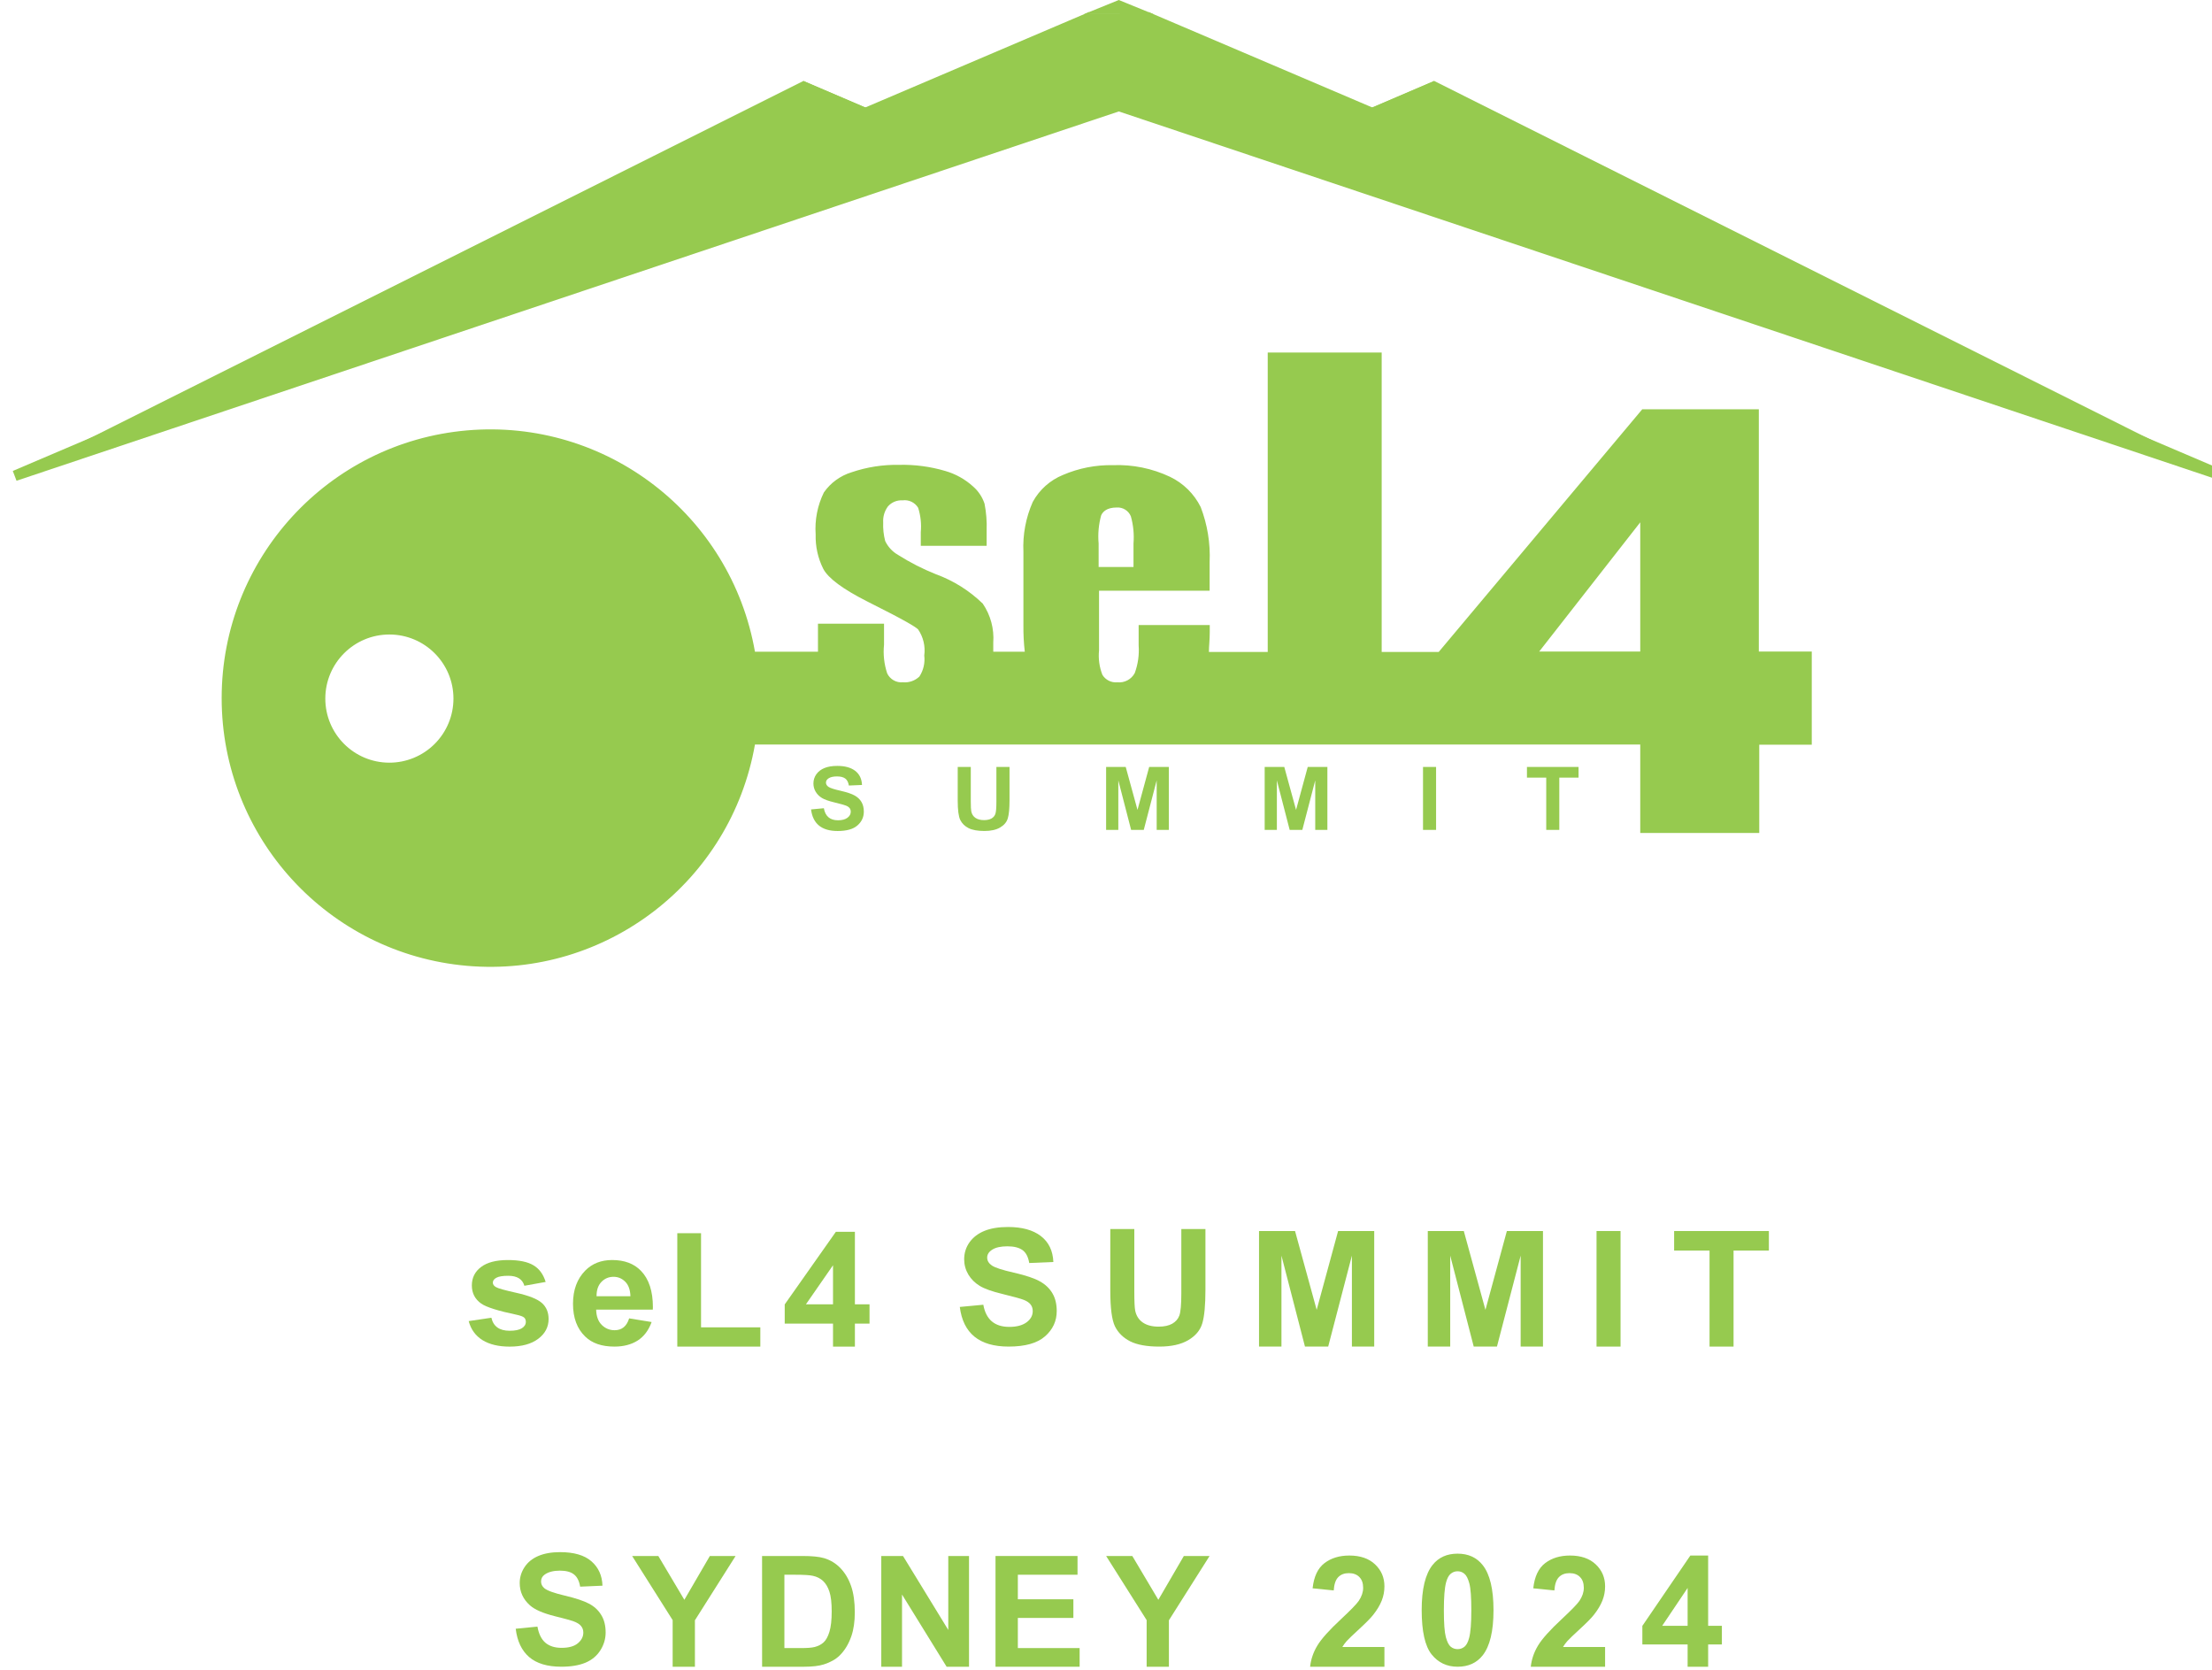
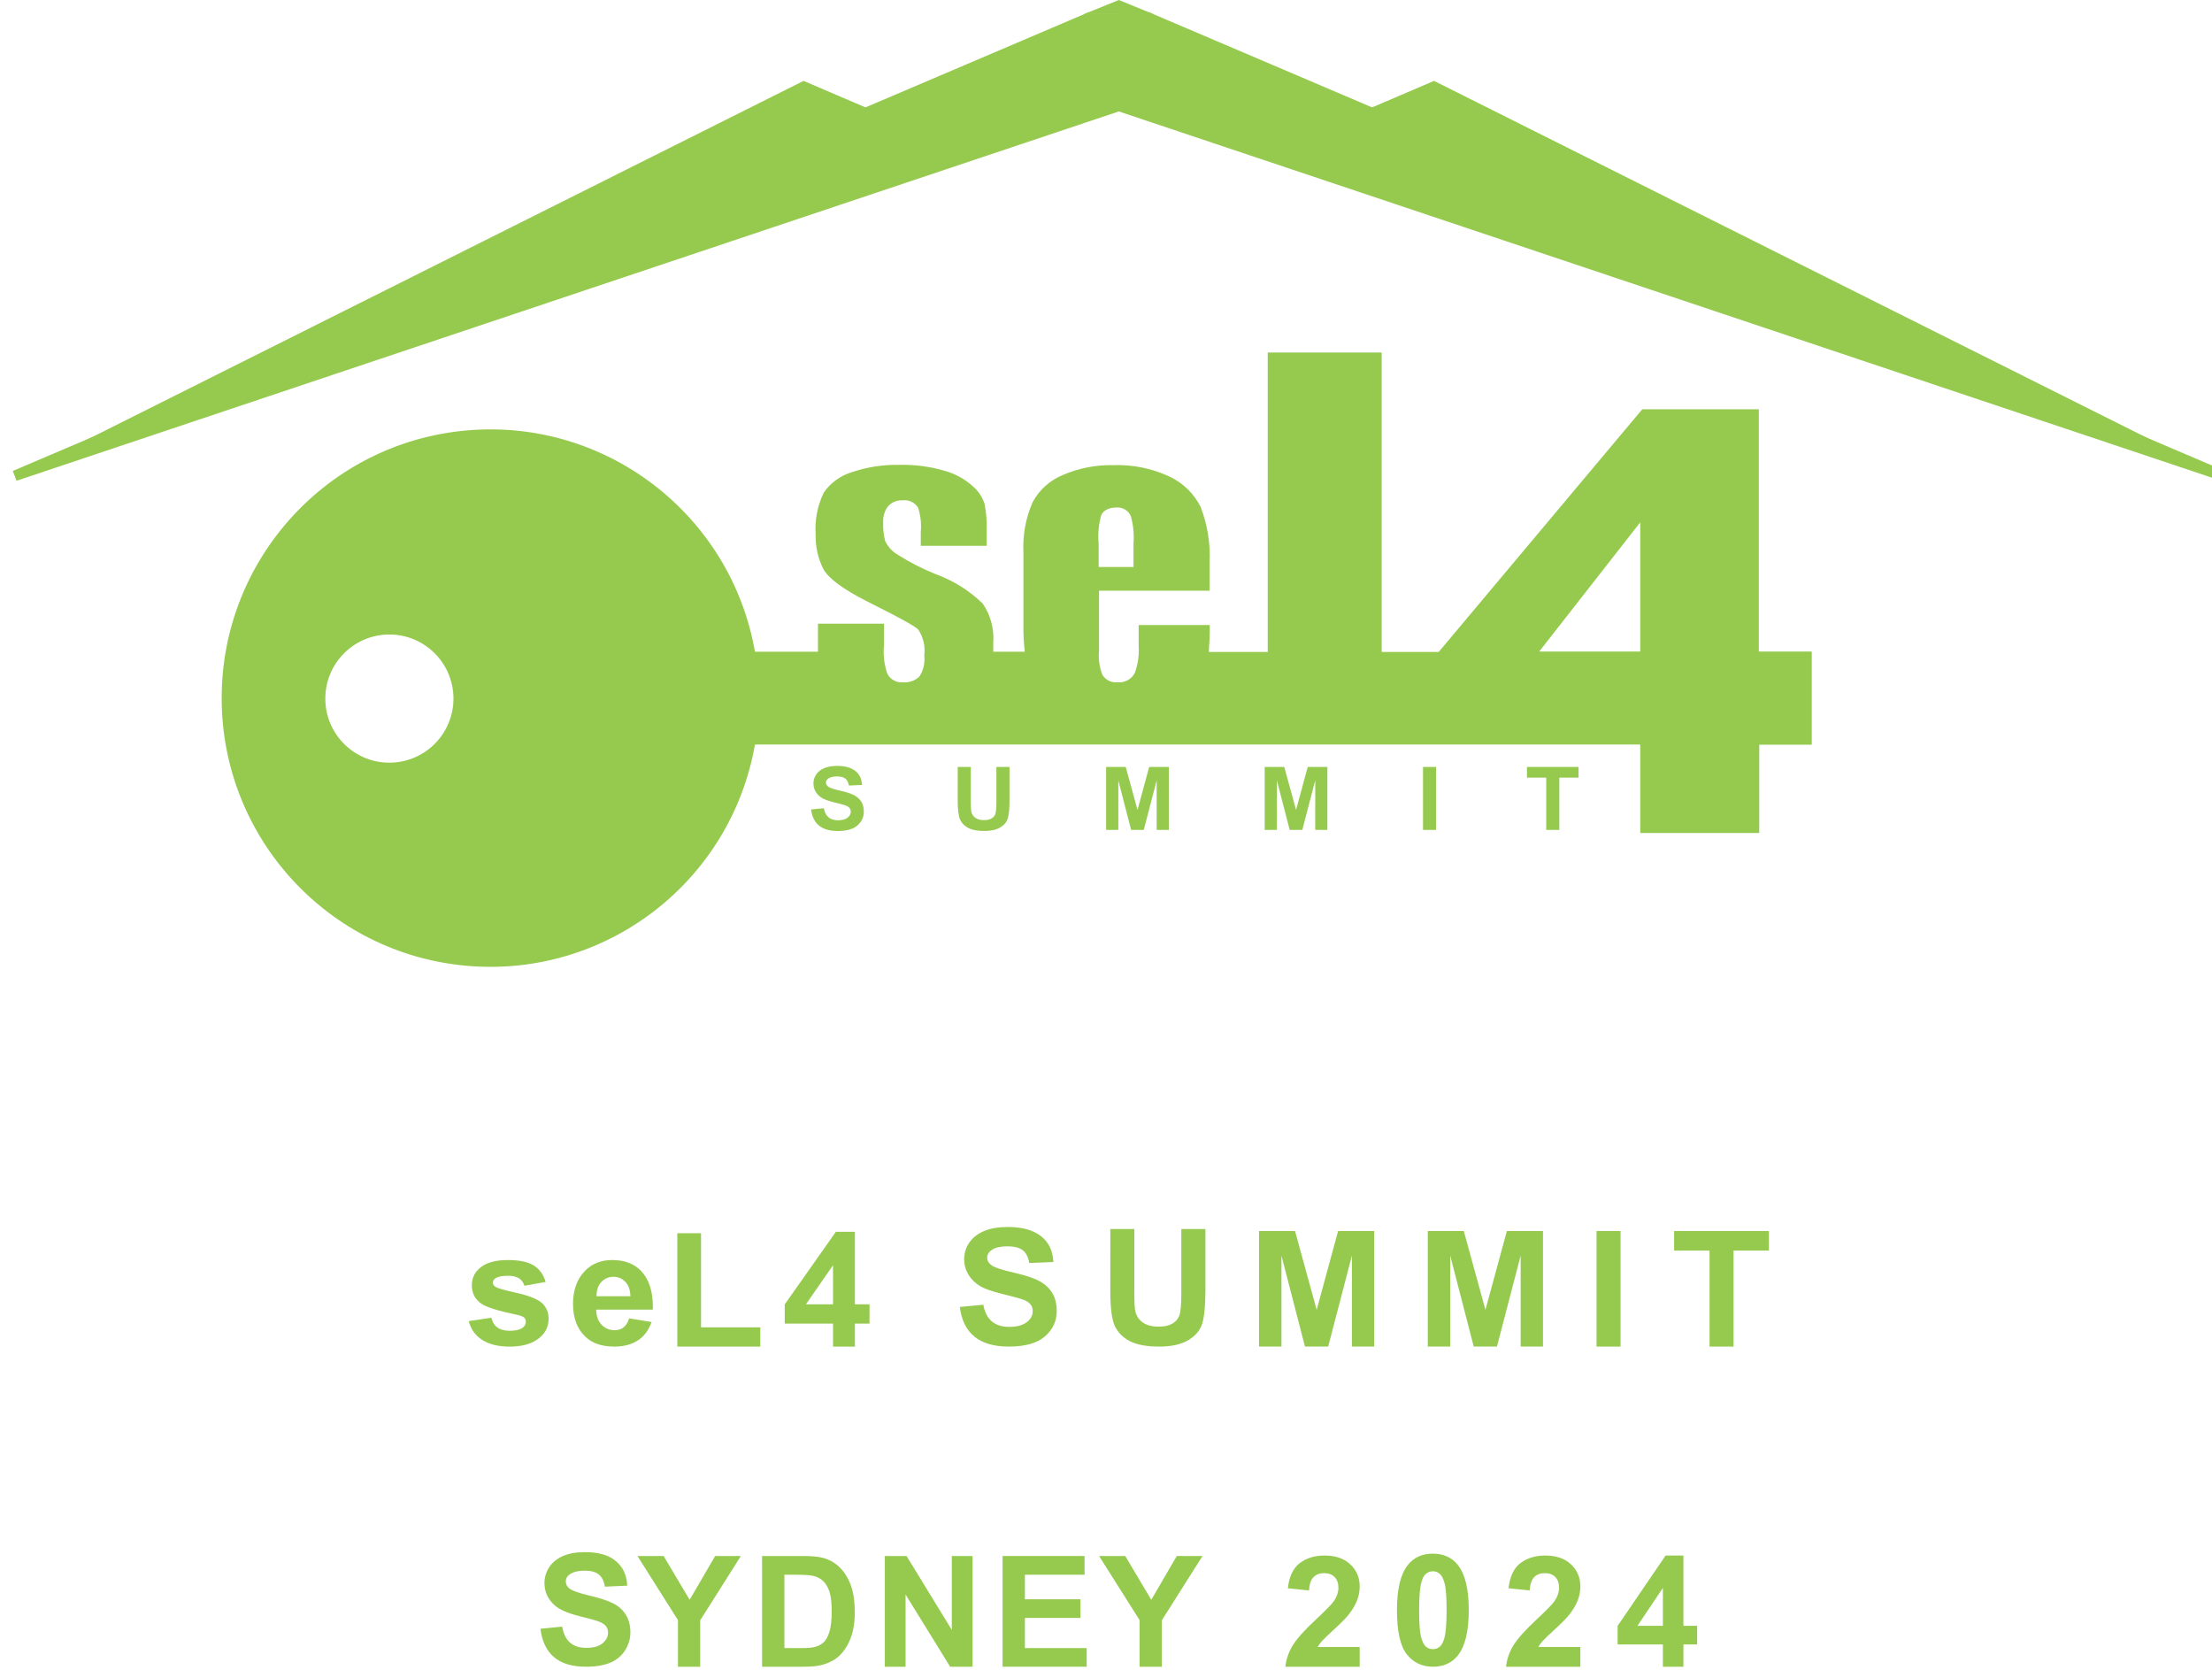
<svg xmlns="http://www.w3.org/2000/svg" xmlns:xlink="http://www.w3.org/1999/xlink" width="331.243mm" height="250mm" viewBox="0 0 331.243 250" version="1.1" id="svg5">
  <defs id="defs2">
    <rect x="27.599" y="613.797" width="397.423" height="142.41" id="rect1965" />
    <color-profile name="Agfa-:-Swop-Standard" xlink:href="file:///WINDOWS/system32/spool/drivers/color/RSWOP.icm" id="color-profile2" />
    <rect x="680.693" y="102.26" width="15.612" height="115.531" id="rect9649" />
    <style id="style824">.cls-1,.cls-2,.cls-3{fill:#96ca4f;}.cls-2,.cls-3{stroke:#96ca4f;stroke-miterlimit:8;}.cls-3{stroke-width:0.25px;}</style>
  </defs>
  <g id="layer1">
    <g id="g1204" transform="scale(1.953098)" />
    <g id="g12656">
      <g id="g88" transform="scale(1.447491)">
        <text xml:space="preserve" transform="scale(0.2645833)" id="text9647" style="font-style:normal;font-weight:normal;font-size:40px;line-height:1.25;font-family:sans-serif;white-space:pre;shape-inside:url(#rect9649);display:inline;fill:#000000;fill-opacity:1;stroke:none" />
        <g id="g985" transform="translate(1.323861)">
          <polygon class="cls-2" points="102.2,1.81 105.34,10.07 0.2,45.29 " id="polygon830" transform="matrix(1.086543,0,0,1.086543,-0.00427367,0)" />
          <polygon class="cls-1" points="105.31,0 108.62,1.35 102.01,1.34 " id="polygon828" transform="matrix(1.086543,0,0,1.086543,-0.00427367,0)" />
          <polygon class="cls-1" points="105.31,9.32 108.33,1.31 102.28,1.31 " id="polygon832" transform="matrix(1.086543,0,0,1.086543,-0.00427367,0)" />
          <polygon class="cls-2" points="210.42,45.29 108.42,1.81 105.28,10.07 " id="polygon834" transform="matrix(1.086543,0,0,1.086543,-0.00427367,0)" />
          <path class="cls-1" d="M 180.634,67.387 V 42.332 H 168.573 l -21.057,25.099 h -5.9 V 36.464 h -11.789 v 30.966 h -6.085 c 0,-0.576 0.087,-1.239 0.087,-2.043 v -0.739 h -7.356 v 2.108 a 6.867,6.867 0 0 1 -0.402,2.858 1.825,1.825 0 0 1 -1.804,0.956 1.63,1.63 0 0 1 -1.543,-0.771 5.433,5.433 0 0 1 -0.348,-2.532 v -6.172 h 11.441 v -2.966 a 14.125,14.125 0 0 0 -0.924,-5.683 6.856,6.856 0 0 0 -3.173,-3.129 12.691,12.691 0 0 0 -5.9,-1.206 12.484,12.484 0 0 0 -5.172,1.01 6.248,6.248 0 0 0 -3.129,2.792 11.452,11.452 0 0 0 -0.967,5.172 v 7.606 a 21.731,21.731 0 0 0 0.141,2.716 h -3.26 c 0,-0.304 0,-0.608 0,-0.945 a 6.345,6.345 0 0 0 -1.087,-4.031 13.68,13.68 0 0 0 -4.857,-3.042 23.904,23.904 0 0 1 -3.912,-1.999 3.26,3.26 0 0 1 -1.326,-1.434 6.519,6.519 0 0 1 -0.206,-1.923 2.521,2.521 0 0 1 0.489,-1.652 1.847,1.847 0 0 1 1.51,-0.63 1.63,1.63 0 0 1 1.619,0.771 6.367,6.367 0 0 1 0.272,2.521 v 1.413 h 6.813 v -1.586 a 12.115,12.115 0 0 0 -0.217,-2.771 4.042,4.042 0 0 0 -1.173,-1.771 7.258,7.258 0 0 0 -2.901,-1.619 15.538,15.538 0 0 0 -4.759,-0.63 14.473,14.473 0 0 0 -4.933,0.771 5.433,5.433 0 0 0 -2.858,2.086 8.518,8.518 0 0 0 -0.848,4.346 7.443,7.443 0 0 0 0.793,3.564 c 0.511,0.967 2.043,2.097 4.531,3.357 4.172,2.086 4.998,2.64 5.27,2.89 a 3.857,3.857 0 0 1 0.641,2.705 3.26,3.26 0 0 1 -0.5,2.173 2.173,2.173 0 0 1 -1.706,0.598 1.63,1.63 0 0 1 -1.63,-0.924 7.106,7.106 0 0 1 -0.326,-2.966 V 64.508 h -6.834 v 1.76 c 0,0.413 0,0.782 0,1.141 h -6.519 a 27.794,27.794 0 1 0 0,9.594 H 168.366 V 86.152 H 180.677 v -9.127 h 5.433 V 67.387 Z M 38.948,78.883 a 6.628,6.628 0 1 1 6.639,-6.628 6.628,6.628 0 0 1 -6.639,6.628 z m 73.385,-22.665 a 8.225,8.225 0 0 1 0.261,-2.912 c 0.163,-0.369 0.576,-0.815 1.608,-0.815 a 1.478,1.478 0 0 1 1.467,0.913 8.03,8.03 0 0 1 0.272,2.814 v 2.423 h -3.607 z m 56.033,11.17 h -10.453 l 10.453,-13.364 z" id="path858" style="stroke-width:1.087" />
          <path id="path1025" style="font-weight:bold;font-stretch:condensed;font-size:5.223px;line-height:10;font-family:Arial;-inkscape-font-specification:'Arial Bold Condensed';text-align:center;letter-spacing:3.917px;word-spacing:0px;text-anchor:middle;fill:#96ca4f;stroke-width:0.76" d="m 158.64,85.836 v -5.407 h -1.995 v -1.101 h 5.337 v 1.101 h -1.99 v 5.407 z m -12.748,0 v -6.508 h 1.352 v 6.508 z m -16.381,0 v -6.508 h 2.029 l 1.218,4.439 1.207,-4.439 h 2.034 v 6.508 h -1.257 v -5.123 l -1.336,5.123 h -1.308 l -1.325,-5.123 v 5.123 z m -16.403,0 v -6.508 h 2.029 l 1.218,4.439 1.207,-4.439 h 2.034 v 6.508 h -1.257 v -5.123 l -1.336,5.123 h -1.308 l -1.325,-5.123 v 5.123 z M 97.756,79.328 h 1.352 v 3.525 q 0,0.821 0.05,1.07 0.089,0.431 0.425,0.666 0.341,0.235 0.894,0.235 0.469,0 0.766,-0.164 0.296,-0.169 0.402,-0.462 0.112,-0.297 0.112,-1.27 v -3.6 h 1.358 v 3.418 q 0,1.31 -0.179,1.896 -0.173,0.582 -0.794,0.946 -0.615,0.36 -1.626,0.36 -1.051,0 -1.643,-0.297 -0.587,-0.302 -0.855,-0.844 -0.263,-0.546 -0.263,-2.007 z m -15.174,4.391 1.325,-0.124 q 0.224,1.247 1.464,1.247 0.615,0 0.967,-0.253 0.352,-0.257 0.352,-0.635 0,-0.222 -0.123,-0.377 -0.123,-0.155 -0.374,-0.253 -0.251,-0.102 -1.218,-0.337 -0.866,-0.209 -1.269,-0.453 -0.402,-0.244 -0.643,-0.639 -0.235,-0.4 -0.235,-0.857 0,-0.533 0.302,-0.959 0.307,-0.426 0.844,-0.644 0.537,-0.218 1.325,-0.218 1.185,0 1.85,0.511 0.665,0.511 0.704,1.461 l -1.358,0.058 q -0.089,-0.524 -0.386,-0.733 -0.296,-0.209 -0.844,-0.209 -0.548,0 -0.844,0.182 -0.296,0.182 -0.296,0.453 0,0.266 0.268,0.448 0.268,0.182 1.235,0.4 1.023,0.235 1.475,0.497 0.458,0.257 0.699,0.67 0.24,0.408 0.24,0.994 0,0.848 -0.659,1.425 -0.654,0.577 -2.051,0.577 -2.47,0 -2.75,-2.233 z" />
          <path style="fill:#96ca4f;fill-opacity:1;stroke:none;stroke-width:1.89" id="path43980-0" transform="matrix(-0.683608,0.2836924,0.156576,0.03663156,384.8223,-112.117)" d="M 431.416,-51.821 566.486,16.893 439.443,99.509 Z" />
          <path style="fill:#96ca4f;fill-opacity:1;stroke-width:1.89" id="path1277" transform="matrix(0.4208384,-0.3274783,0.2643062,0.4240542,52.94739,18.2597)" d="m 65.948,36.142 -18.999,0.507 9.061,-16.707 z" />
          <path style="fill:#96ca4f;fill-opacity:1;stroke:none;stroke-width:1.89" id="path43980-0-9" transform="matrix(0.683608,0.2836924,-0.156576,0.03663156,-155.9831,-112.117)" d="M 431.416,-51.821 566.486,16.893 439.443,99.509 Z" />
          <path style="fill:#96ca4f;fill-opacity:1;stroke-width:1.89" id="path1277-2" transform="matrix(-0.4208384,-0.3274783,-0.2643062,0.4240542,175.8918,18.2597)" d="m 65.948,36.142 -18.999,0.507 9.061,-16.707 z" />
        </g>
        <g id="g3802" />
        <g id="g258" transform="translate(-25.54816,6.133832)">
          <g id="g216">
            <path style="font-weight:bold;font-stretch:condensed;font-size:5.223px;line-height:10;font-family:Arial;-inkscape-font-specification:'Arial Bold Condensed';text-align:center;letter-spacing:3.917px;word-spacing:0px;text-anchor:middle;fill:#96ca4f;stroke-width:1.397" d="m 124.843,129.043 2.433,-0.228 q 0.411,2.291 2.689,2.291 1.129,0 1.776,-0.465 0.647,-0.473 0.647,-1.166 0,-0.408 -0.226,-0.693 -0.226,-0.285 -0.688,-0.465 -0.462,-0.188 -2.238,-0.62 -1.591,-0.383 -2.33,-0.832 -0.739,-0.448 -1.18,-1.174 -0.431,-0.734 -0.431,-1.574 0,-0.978 0.554,-1.761 0.565,-0.783 1.55,-1.182 0.985,-0.4 2.433,-0.4 2.176,0 3.397,0.938 1.221,0.938 1.293,2.682 l -2.494,0.106 q -0.164,-0.962 -0.708,-1.345 -0.544,-0.383 -1.55,-0.383 -1.006,0 -1.55,0.334 -0.544,0.334 -0.544,0.832 0,0.489 0.493,0.824 0.493,0.334 2.268,0.734 1.878,0.432 2.71,0.913 0.842,0.473 1.283,1.231 0.441,0.75 0.441,1.826 0,1.557 -1.211,2.617 -1.201,1.06 -3.767,1.06 -4.537,0 -5.05,-4.101 z" id="path20783" />
            <path style="font-weight:bold;font-stretch:condensed;font-size:5.223px;line-height:10;font-family:Arial;-inkscape-font-specification:'Arial Bold Condensed';text-align:center;letter-spacing:3.917px;word-spacing:0px;text-anchor:middle;fill:#96ca4f;stroke-width:1.397" d="m 140.413,120.987 h 2.484 v 6.474 q 0,1.508 0.092,1.965 0.164,0.791 0.78,1.223 0.626,0.432 1.642,0.432 0.862,0 1.406,-0.302 0.544,-0.31 0.739,-0.848 0.205,-0.546 0.205,-2.332 v -6.612 h 2.494 v 6.278 q 0,2.405 -0.328,3.482 -0.318,1.068 -1.458,1.737 -1.129,0.66 -2.987,0.66 -1.93,0 -3.018,-0.546 -1.078,-0.554 -1.57,-1.549 -0.482,-1.003 -0.482,-3.685 z" id="path20781" />
            <path style="font-weight:bold;font-stretch:condensed;font-size:5.223px;line-height:10;font-family:Arial;-inkscape-font-specification:'Arial Bold Condensed';text-align:center;letter-spacing:3.917px;word-spacing:0px;text-anchor:middle;fill:#96ca4f;stroke-width:1.397" d="m 155.799,133.144 v -11.953 h 3.726 l 2.238,8.153 2.217,-8.153 h 3.736 v 11.953 h -2.309 v -9.409 l -2.453,9.409 h -2.402 l -2.433,-9.409 v 9.409 z" id="path20779" />
            <path style="font-weight:bold;font-stretch:condensed;font-size:5.223px;line-height:10;font-family:Arial;-inkscape-font-specification:'Arial Bold Condensed';text-align:center;letter-spacing:3.917px;word-spacing:0px;text-anchor:middle;fill:#96ca4f;stroke-width:1.397" d="m 173.258,133.144 v -11.953 h 3.726 l 2.238,8.153 2.217,-8.153 h 3.736 v 11.953 h -2.309 v -9.409 l -2.453,9.409 h -2.402 l -2.433,-9.409 v 9.409 z" id="path20777" />
            <path style="font-weight:bold;font-stretch:condensed;font-size:5.223px;line-height:10;font-family:Arial;-inkscape-font-specification:'Arial Bold Condensed';text-align:center;letter-spacing:3.917px;word-spacing:0px;text-anchor:middle;fill:#96ca4f;stroke-width:1.397" d="m 190.716,133.144 v -11.953 h 2.484 v 11.953 z" id="path20775" />
            <path style="font-weight:bold;font-stretch:condensed;font-size:5.223px;line-height:10;font-family:Arial;-inkscape-font-specification:'Arial Bold Condensed';text-align:center;letter-spacing:3.917px;word-spacing:0px;text-anchor:middle;fill:#96ca4f;stroke-width:1.397" d="m 202.407,133.144 v -9.931 h -3.664 v -2.022 h 9.802 v 2.022 h -3.654 v 9.931 z" id="path20771" />
          </g>
          <g id="g208" transform="translate(-92.00748,-44.68935)">
            <path d="m 166.046,175.196 2.346,-0.347 q 0.305,1.347 1.889,1.347 0.843,0 1.259,-0.258 0.416,-0.258 0.416,-0.669 0,-0.282 -0.183,-0.444 -0.193,-0.161 -0.762,-0.282 -2.884,-0.605 -3.666,-1.153 -0.975,-0.686 -0.975,-1.879 0,-1.194 0.955,-1.912 0.954,-0.718 2.772,-0.718 1.736,0 2.64,0.54 0.904,0.532 1.269,1.726 l -2.203,0.395 q -0.294,-1.032 -1.665,-1.032 -0.863,0 -1.229,0.202 -0.366,0.194 -0.366,0.508 0,0.282 0.335,0.468 0.335,0.194 2.082,0.581 1.96,0.436 2.66,1.057 0.69,0.621 0.69,1.654 0,1.242 -1.076,2.049 -1.066,0.807 -2.955,0.807 -1.716,0 -2.803,-0.669 -1.087,-0.678 -1.432,-1.968 z" style="font-weight:bold;font-stretch:condensed;font-size:16.228px;line-height:10;font-family:Arial;-inkscape-font-specification:'Arial Bold Condensed';text-align:center;letter-spacing:3.917px;word-spacing:0px;text-anchor:middle;fill:#96ca4f;stroke-width:0.445" id="path21173" />
            <path d="m 182.643,174.914 2.325,0.379 q -0.467,1.291 -1.452,1.92 -0.985,0.621 -2.396,0.621 -1.96,0 -3.026,-1.041 -1.259,-1.21 -1.259,-3.388 0,-2.146 1.269,-3.436 1.076,-1.089 2.782,-1.089 1.899,0 2.975,1.113 1.239,1.274 1.239,3.759 l -0.01,0.258 h -5.859 q 0.02,1.016 0.569,1.573 0.558,0.557 1.34,0.557 1.127,0 1.503,-1.226 z m 0.132,-2.291 q -0.03,-1 -0.538,-1.5 -0.508,-0.508 -1.208,-0.508 -0.741,0 -1.249,0.524 -0.518,0.532 -0.508,1.484 z" style="font-weight:bold;font-stretch:condensed;font-size:16.228px;line-height:10;font-family:Arial;-inkscape-font-specification:'Arial Bold Condensed';text-align:center;letter-spacing:3.917px;word-spacing:0px;text-anchor:middle;fill:#96ca4f;stroke-width:0.445" id="path21170" />
            <path d="m 187.624,177.834 v -11.728 h 2.457 v 9.736 h 6.133 v 1.992 z" style="font-weight:bold;font-stretch:condensed;font-size:16.228px;line-height:10;font-family:Arial;-inkscape-font-specification:'Arial Bold Condensed';text-align:center;letter-spacing:3.917px;word-spacing:0px;text-anchor:middle;fill:#96ca4f;stroke-width:0.445" id="path21167" />
            <path d="m 203.734,177.834 v -2.379 h -4.996 v -1.984 l 5.29,-7.509 h 1.97 v 7.501 h 1.513 v 1.992 h -1.513 v 2.379 z m 0,-4.372 v -4.041 l -2.803,4.041 z" style="font-weight:bold;font-stretch:condensed;font-size:16.228px;line-height:10;font-family:Arial;-inkscape-font-specification:'Arial Bold Condensed';text-align:center;letter-spacing:3.917px;word-spacing:0px;text-anchor:middle;fill:#96ca4f;stroke-width:0.445" id="path21164" />
          </g>
        </g>
-         <g id="g2" transform="translate(-0.5483625)">
-           <g id="g1" transform="translate(0,0.2421946)">
-             <path d="m 53.901,168.218 2.248,-0.219 q 0.203,1.133 0.82,1.664 0.624,0.531 1.678,0.531 1.116,0 1.678,-0.469 0.57,-0.477 0.57,-1.109 0,-0.406 -0.242,-0.688 -0.234,-0.289 -0.827,-0.5 -0.406,-0.141 -1.85,-0.5 -1.858,-0.461 -2.607,-1.133 -1.054,-0.945 -1.054,-2.305 0,-0.875 0.492,-1.633 0.5,-0.766 1.428,-1.164 0.937,-0.398 2.256,-0.398 2.154,0 3.239,0.945 1.093,0.945 1.147,2.524 l -2.31,0.102 q -0.148,-0.883 -0.64,-1.266 -0.484,-0.391 -1.46,-0.391 -1.007,0 -1.577,0.414 -0.367,0.266 -0.367,0.711 0,0.406 0.343,0.695 0.437,0.367 2.123,0.766 1.686,0.398 2.49,0.828 0.812,0.422 1.264,1.164 0.461,0.734 0.461,1.82 0,0.984 -0.546,1.844 -0.546,0.859 -1.545,1.281 -0.999,0.414 -2.49,0.414 -2.17,0 -3.333,-1 -1.163,-1.008 -1.389,-2.93 z" style="font-weight:bold;font-size:40px;line-height:1.25;font-family:Arial;-inkscape-font-specification:'Arial, Bold';white-space:pre;shape-inside:url(#rect1965);fill:#96ca4f;stroke-width:0.407" id="path13608" />
-             <path d="m 70.137,172.148 v -4.821 l -4.191,-6.633 h 2.708 l 2.693,4.532 2.638,-4.532 h 2.662 l -4.207,6.649 v 4.805 z" style="font-weight:bold;font-size:40px;line-height:1.25;font-family:Arial;-inkscape-font-specification:'Arial, Bold';white-space:pre;shape-inside:url(#rect1965);fill:#96ca4f;stroke-width:0.407" id="path13610" />
-             <path d="m 79.387,160.694 h 4.223 q 1.428,0 2.178,0.219 1.007,0.297 1.725,1.055 0.718,0.758 1.093,1.859 0.375,1.094 0.375,2.703 0,1.414 -0.351,2.438 -0.429,1.25 -1.225,2.024 -0.601,0.586 -1.623,0.914 -0.765,0.242 -2.045,0.242 h -4.347 z m 2.31,1.938 v 7.586 h 1.725 q 0.968,0 1.397,-0.109 0.562,-0.141 0.929,-0.477 0.375,-0.336 0.609,-1.102 0.234,-0.773 0.234,-2.102 0,-1.328 -0.234,-2.039 -0.234,-0.711 -0.656,-1.109 -0.421,-0.398 -1.069,-0.539 -0.484,-0.109 -1.897,-0.109 z" style="font-weight:bold;font-size:40px;line-height:1.25;font-family:Arial;-inkscape-font-specification:'Arial, Bold';white-space:pre;shape-inside:url(#rect1965);fill:#96ca4f;stroke-width:0.407" id="path13612" />
-             <path d="m 91.72,172.148 v -11.454 h 2.248 l 4.683,7.649 v -7.649 h 2.146 v 11.454 h -2.318 l -4.613,-7.469 v 7.469 z" style="font-weight:bold;font-size:40px;line-height:1.25;font-family:Arial;-inkscape-font-specification:'Arial, Bold';white-space:pre;shape-inside:url(#rect1965);fill:#96ca4f;stroke-width:0.407" id="path13614" />
-             <path d="m 103.538,172.148 v -11.454 h 8.484 v 1.938 h -6.174 v 2.539 h 5.745 v 1.93 h -5.745 v 3.117 h 6.392 v 1.93 z" style="font-weight:bold;font-size:40px;line-height:1.25;font-family:Arial;-inkscape-font-specification:'Arial, Bold';white-space:pre;shape-inside:url(#rect1965);fill:#96ca4f;stroke-width:0.407" id="path13616" />
-             <path d="m 119.173,172.148 v -4.821 l -4.191,-6.633 h 2.708 l 2.693,4.532 2.638,-4.532 h 2.662 l -4.207,6.649 v 4.805 z" style="font-weight:bold;font-size:40px;line-height:1.25;font-family:Arial;-inkscape-font-specification:'Arial, Bold';white-space:pre;shape-inside:url(#rect1965);fill:#96ca4f;stroke-width:0.407" id="path13618" />
+         <g id="g3" transform="translate(1.096725)">
+           <g id="g2" transform="translate(0,-0.3655654)">
+             <path d="m 54.815,168.826 2.248,-0.219 q 0.203,1.133 0.82,1.664 0.624,0.531 1.678,0.531 1.116,0 1.678,-0.469 0.57,-0.477 0.57,-1.109 0,-0.406 -0.242,-0.688 -0.234,-0.289 -0.827,-0.5 -0.406,-0.141 -1.85,-0.5 -1.858,-0.461 -2.607,-1.133 -1.054,-0.945 -1.054,-2.305 0,-0.875 0.492,-1.633 0.5,-0.766 1.428,-1.164 0.937,-0.398 2.256,-0.398 2.154,0 3.239,0.945 1.093,0.945 1.147,2.524 l -2.31,0.102 q -0.148,-0.883 -0.64,-1.266 -0.484,-0.391 -1.46,-0.391 -1.007,0 -1.577,0.414 -0.367,0.266 -0.367,0.711 0,0.406 0.343,0.695 0.437,0.367 2.123,0.766 1.686,0.398 2.49,0.828 0.812,0.422 1.264,1.164 0.461,0.734 0.461,1.82 0,0.984 -0.546,1.844 -0.546,0.859 -1.545,1.281 -0.999,0.414 -2.49,0.414 -2.17,0 -3.333,-1 -1.163,-1.008 -1.389,-2.93 z" style="font-weight:bold;font-size:40px;line-height:1.25;font-family:Arial;-inkscape-font-specification:'Arial, Bold';white-space:pre;shape-inside:url(#rect1965);fill:#96ca4f;stroke-width:0.407" id="path13608" />
+             <path d="m 69.04,172.756 v -4.821 l -4.191,-6.633 h 2.708 l 2.693,4.532 2.638,-4.532 h 2.662 l -4.207,6.649 v 4.805 z" style="font-weight:bold;font-size:40px;line-height:1.25;font-family:Arial;-inkscape-font-specification:'Arial, Bold';white-space:pre;shape-inside:url(#rect1965);fill:#96ca4f;stroke-width:0.407" id="path13610" />
+             <path d="m 77.742,161.302 h 4.223 q 1.428,0 2.178,0.219 1.007,0.297 1.725,1.055 0.718,0.758 1.093,1.859 0.375,1.094 0.375,2.703 0,1.414 -0.351,2.438 -0.429,1.25 -1.225,2.024 -0.601,0.586 -1.623,0.914 -0.765,0.242 -2.045,0.242 h -4.347 z m 2.31,1.938 v 7.586 h 1.725 q 0.968,0 1.397,-0.109 0.562,-0.141 0.929,-0.477 0.375,-0.336 0.609,-1.102 0.234,-0.773 0.234,-2.102 0,-1.328 -0.234,-2.039 -0.234,-0.711 -0.656,-1.109 -0.421,-0.398 -1.069,-0.539 -0.484,-0.109 -1.897,-0.109 z" style="font-weight:bold;font-size:40px;line-height:1.25;font-family:Arial;-inkscape-font-specification:'Arial, Bold';white-space:pre;shape-inside:url(#rect1965);fill:#96ca4f;stroke-width:0.407" id="path13612" />
+             <path d="m 90.441,172.756 v -11.454 h 2.248 l 4.683,7.649 v -7.649 h 2.146 v 11.454 h -2.318 l -4.613,-7.469 v 7.469 z" style="font-weight:bold;font-size:40px;line-height:1.25;font-family:Arial;-inkscape-font-specification:'Arial, Bold';white-space:pre;shape-inside:url(#rect1965);fill:#96ca4f;stroke-width:0.407" id="path13614" />
+             <path d="m 102.624,172.756 v -11.454 h 8.484 v 1.938 h -6.174 v 2.539 h 5.745 v 1.93 h -5.745 v 3.117 h 6.392 v 1.93 z" style="font-weight:bold;font-size:40px;line-height:1.25;font-family:Arial;-inkscape-font-specification:'Arial, Bold';white-space:pre;shape-inside:url(#rect1965);fill:#96ca4f;stroke-width:0.407" id="path13616" />
+             <path d="m 116.797,172.756 v -4.821 l -4.191,-6.633 h 2.708 l 2.693,4.532 2.638,-4.532 h 2.662 l -4.207,6.649 v 4.805 z" style="font-weight:bold;font-size:40px;line-height:1.25;font-family:Arial;-inkscape-font-specification:'Arial, Bold';white-space:pre;shape-inside:url(#rect1965);fill:#96ca4f;stroke-width:0.407" id="path13618" />
          </g>
-           <g id="g955" transform="matrix(1,0,0,0.9654318,-5.11805,5.648224)" style="stroke-width:1.018">
+           <g id="g955" transform="matrix(1,0,0,0.9654318,-9.322162,5.648224)" style="stroke-width:1.018">
            <path d="m 148.89,170.6 v 2.112 h -7.688 q 0.125,-1.198 0.749,-2.266 0.624,-1.076 2.466,-2.849 1.483,-1.432 1.819,-1.942 0.453,-0.704 0.453,-1.392 0,-0.761 -0.398,-1.165 -0.39,-0.413 -1.085,-0.413 -0.687,0 -1.093,0.429 -0.406,0.429 -0.468,1.424 l -2.185,-0.227 q 0.195,-1.878 1.225,-2.695 1.03,-0.817 2.576,-0.817 1.694,0 2.662,0.947 0.968,0.947 0.968,2.355 0,0.801 -0.281,1.53 -0.273,0.72 -0.874,1.513 -0.398,0.526 -1.436,1.513 -1.038,0.987 -1.319,1.311 -0.273,0.324 -0.445,0.631 z" style="font-weight:bold;font-size:40px;line-height:1.25;font-family:Arial;-inkscape-font-specification:'Arial, Bold';white-space:pre;shape-inside:url(#rect1965);fill:#96ca4f;stroke-width:0.414" id="path13622" />
            <path d="m 156.46,160.598 q 1.662,0 2.599,1.23 1.116,1.457 1.116,4.831 0,3.367 -1.124,4.839 -0.929,1.214 -2.591,1.214 -1.67,0 -2.693,-1.327 -1.022,-1.335 -1.022,-4.75 0,-3.35 1.124,-4.823 0.929,-1.214 2.591,-1.214 z m 0,1.886 q -0.398,0 -0.71,0.267 -0.312,0.259 -0.484,0.939 -0.226,0.882 -0.226,2.97 0,2.088 0.203,2.873 0.203,0.777 0.507,1.036 0.312,0.259 0.71,0.259 0.398,0 0.71,-0.259 0.312,-0.267 0.484,-0.947 0.226,-0.874 0.226,-2.962 0,-2.088 -0.203,-2.865 -0.203,-0.785 -0.515,-1.044 -0.304,-0.267 -0.702,-0.267 z" style="font-weight:bold;font-size:40px;line-height:1.25;font-family:Arial;-inkscape-font-specification:'Arial, Bold';white-space:pre;shape-inside:url(#rect1965);fill:#96ca4f;stroke-width:0.414" id="path13624" />
            <path d="m 171.719,170.6 v 2.112 h -7.688 q 0.125,-1.198 0.749,-2.266 0.624,-1.076 2.466,-2.849 1.483,-1.432 1.819,-1.942 0.453,-0.704 0.453,-1.392 0,-0.761 -0.398,-1.165 -0.39,-0.413 -1.085,-0.413 -0.687,0 -1.093,0.429 -0.406,0.429 -0.468,1.424 l -2.185,-0.227 q 0.195,-1.878 1.225,-2.695 1.03,-0.817 2.576,-0.817 1.694,0 2.662,0.947 0.968,0.947 0.968,2.355 0,0.801 -0.281,1.53 -0.273,0.72 -0.874,1.513 -0.398,0.526 -1.436,1.513 -1.038,0.987 -1.319,1.311 -0.273,0.324 -0.445,0.631 z" style="font-weight:bold;font-size:40px;line-height:1.25;font-family:Arial;-inkscape-font-specification:'Arial, Bold';white-space:pre;shape-inside:url(#rect1965);fill:#96ca4f;stroke-width:0.414" id="path13626" />
            <path d="m 180.257,172.713 v -2.387 h -4.683 v -1.991 l 4.964,-7.534 h 1.842 v 7.526 h 1.421 v 1.999 h -1.421 v 2.387 z m 0,-4.386 v -4.054 l -2.63,4.054 z" style="font-weight:bold;font-size:40px;line-height:1.25;font-family:Arial;-inkscape-font-specification:'Arial, Bold';white-space:pre;shape-inside:url(#rect1965);fill:#96ca4f;stroke-width:0.414" id="path13628" />
          </g>
        </g>
      </g>
    </g>
  </g>
</svg>
